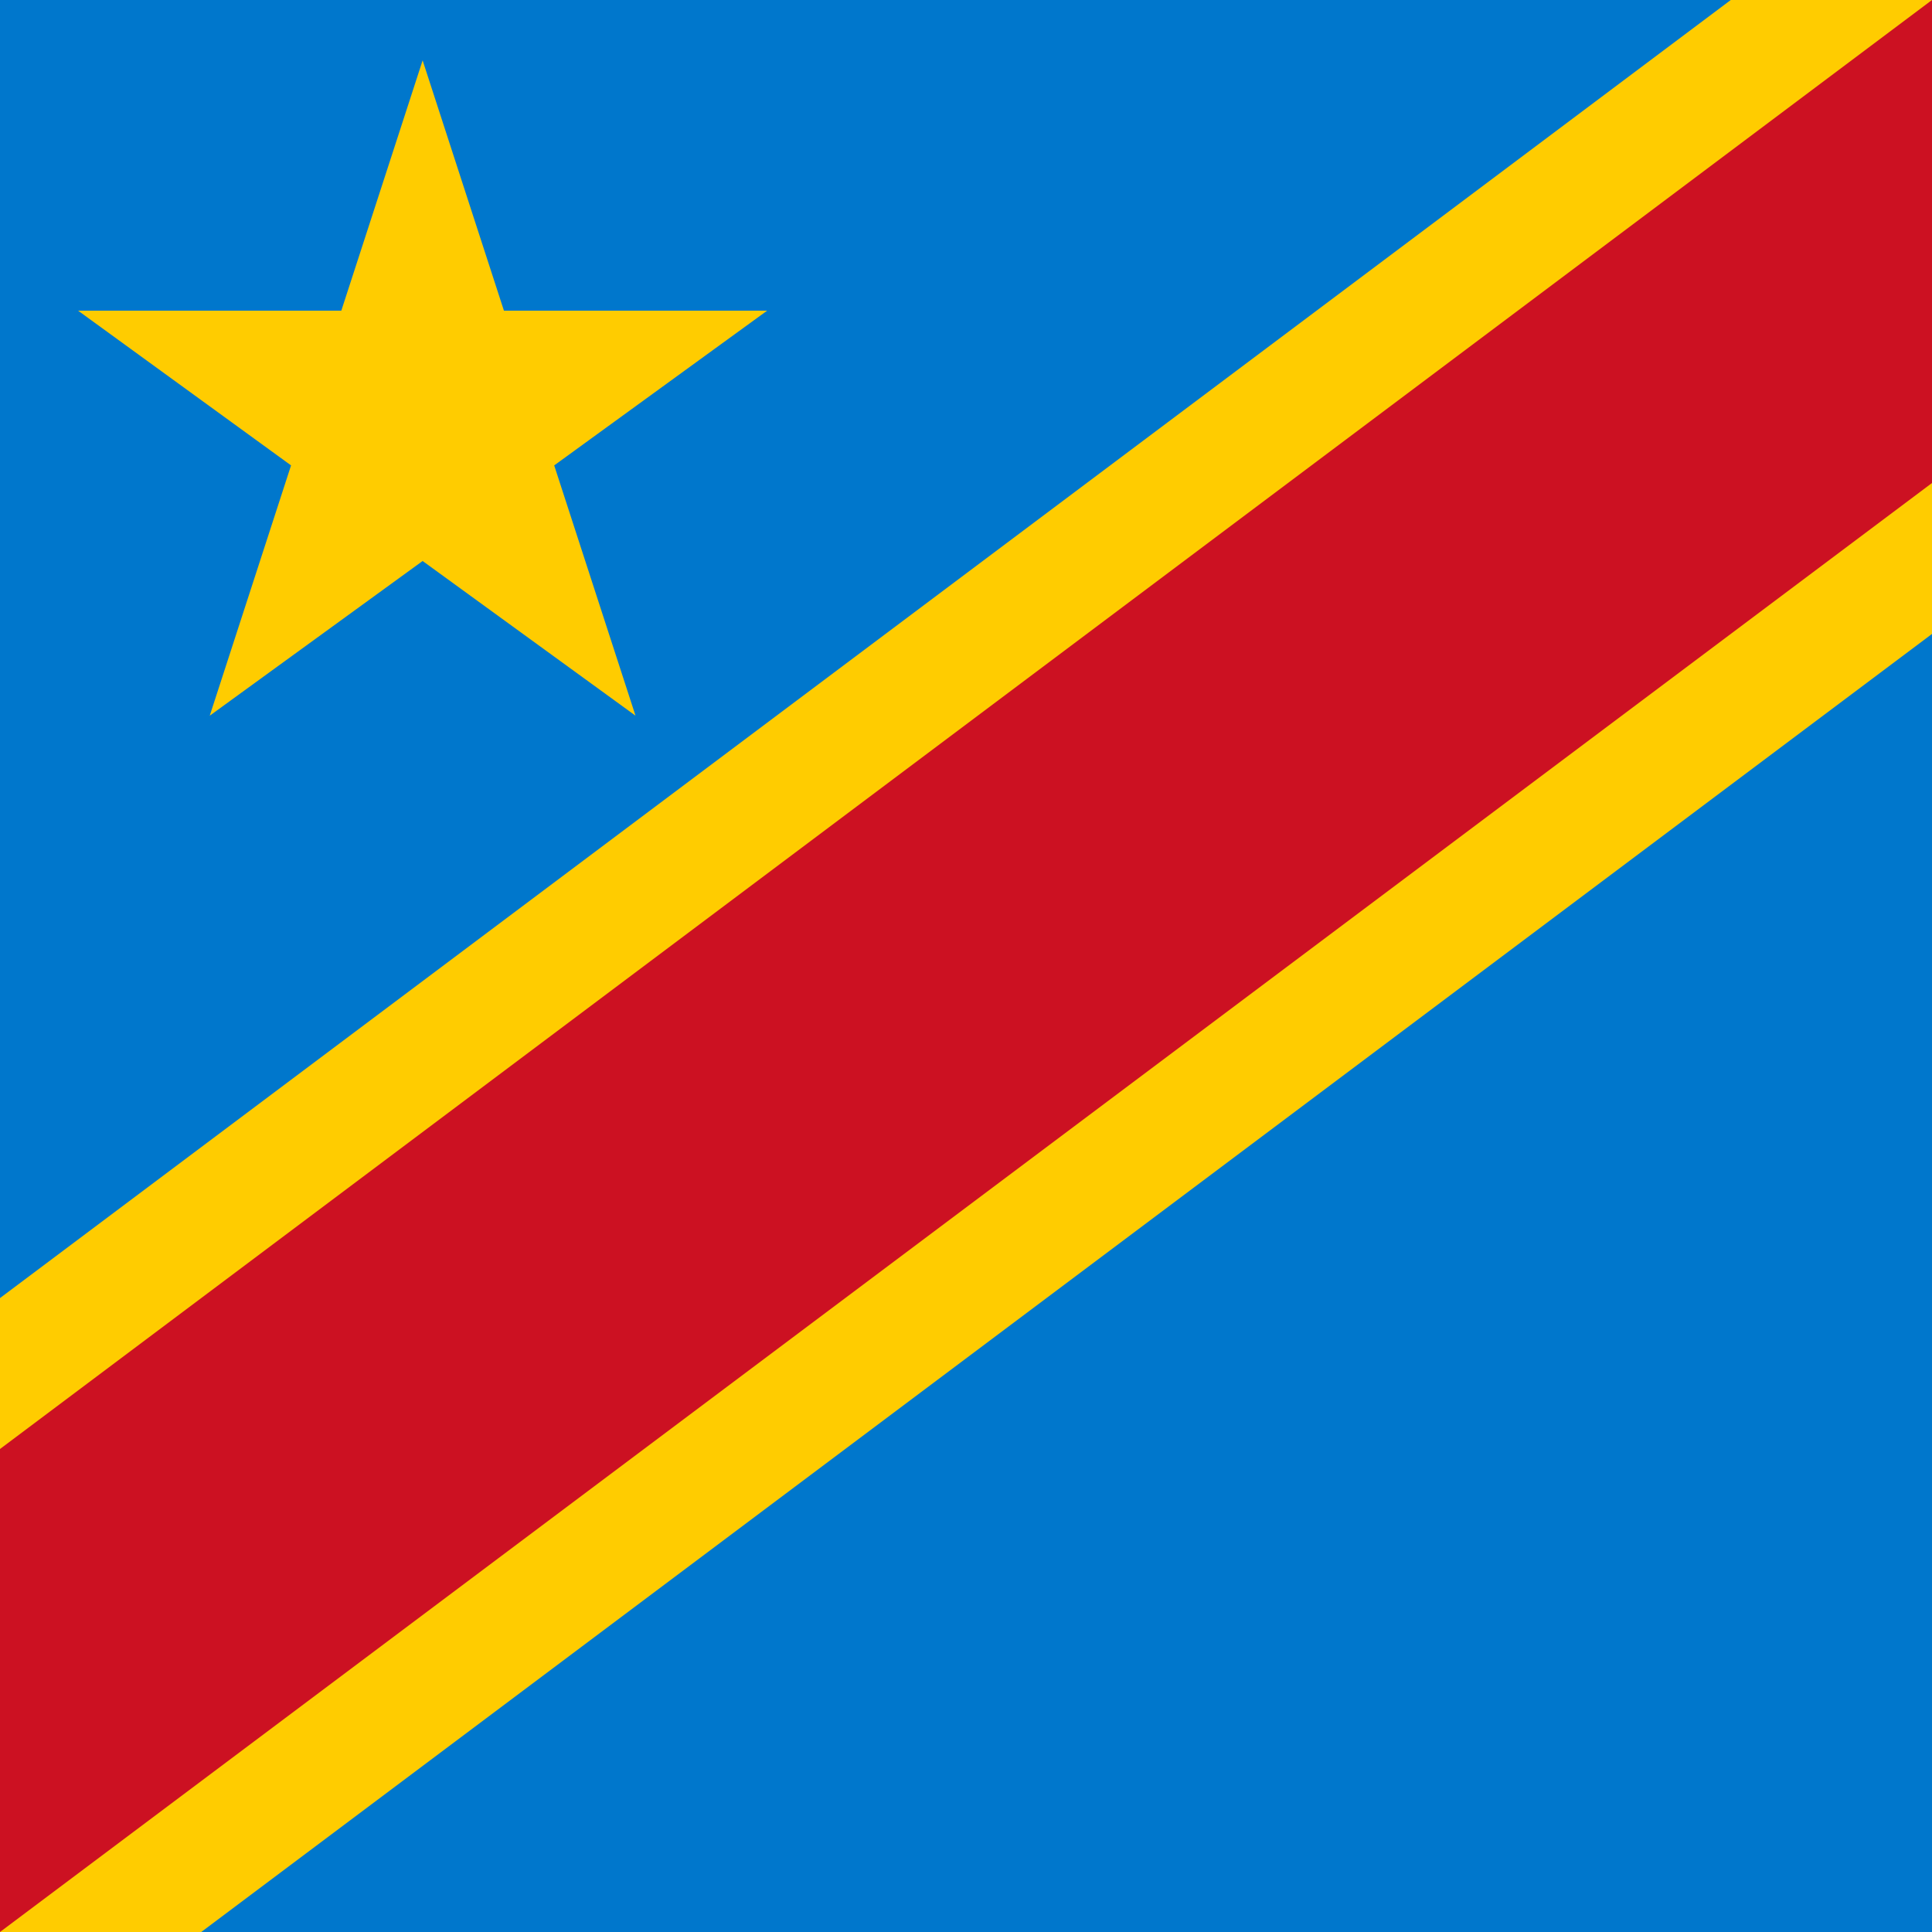
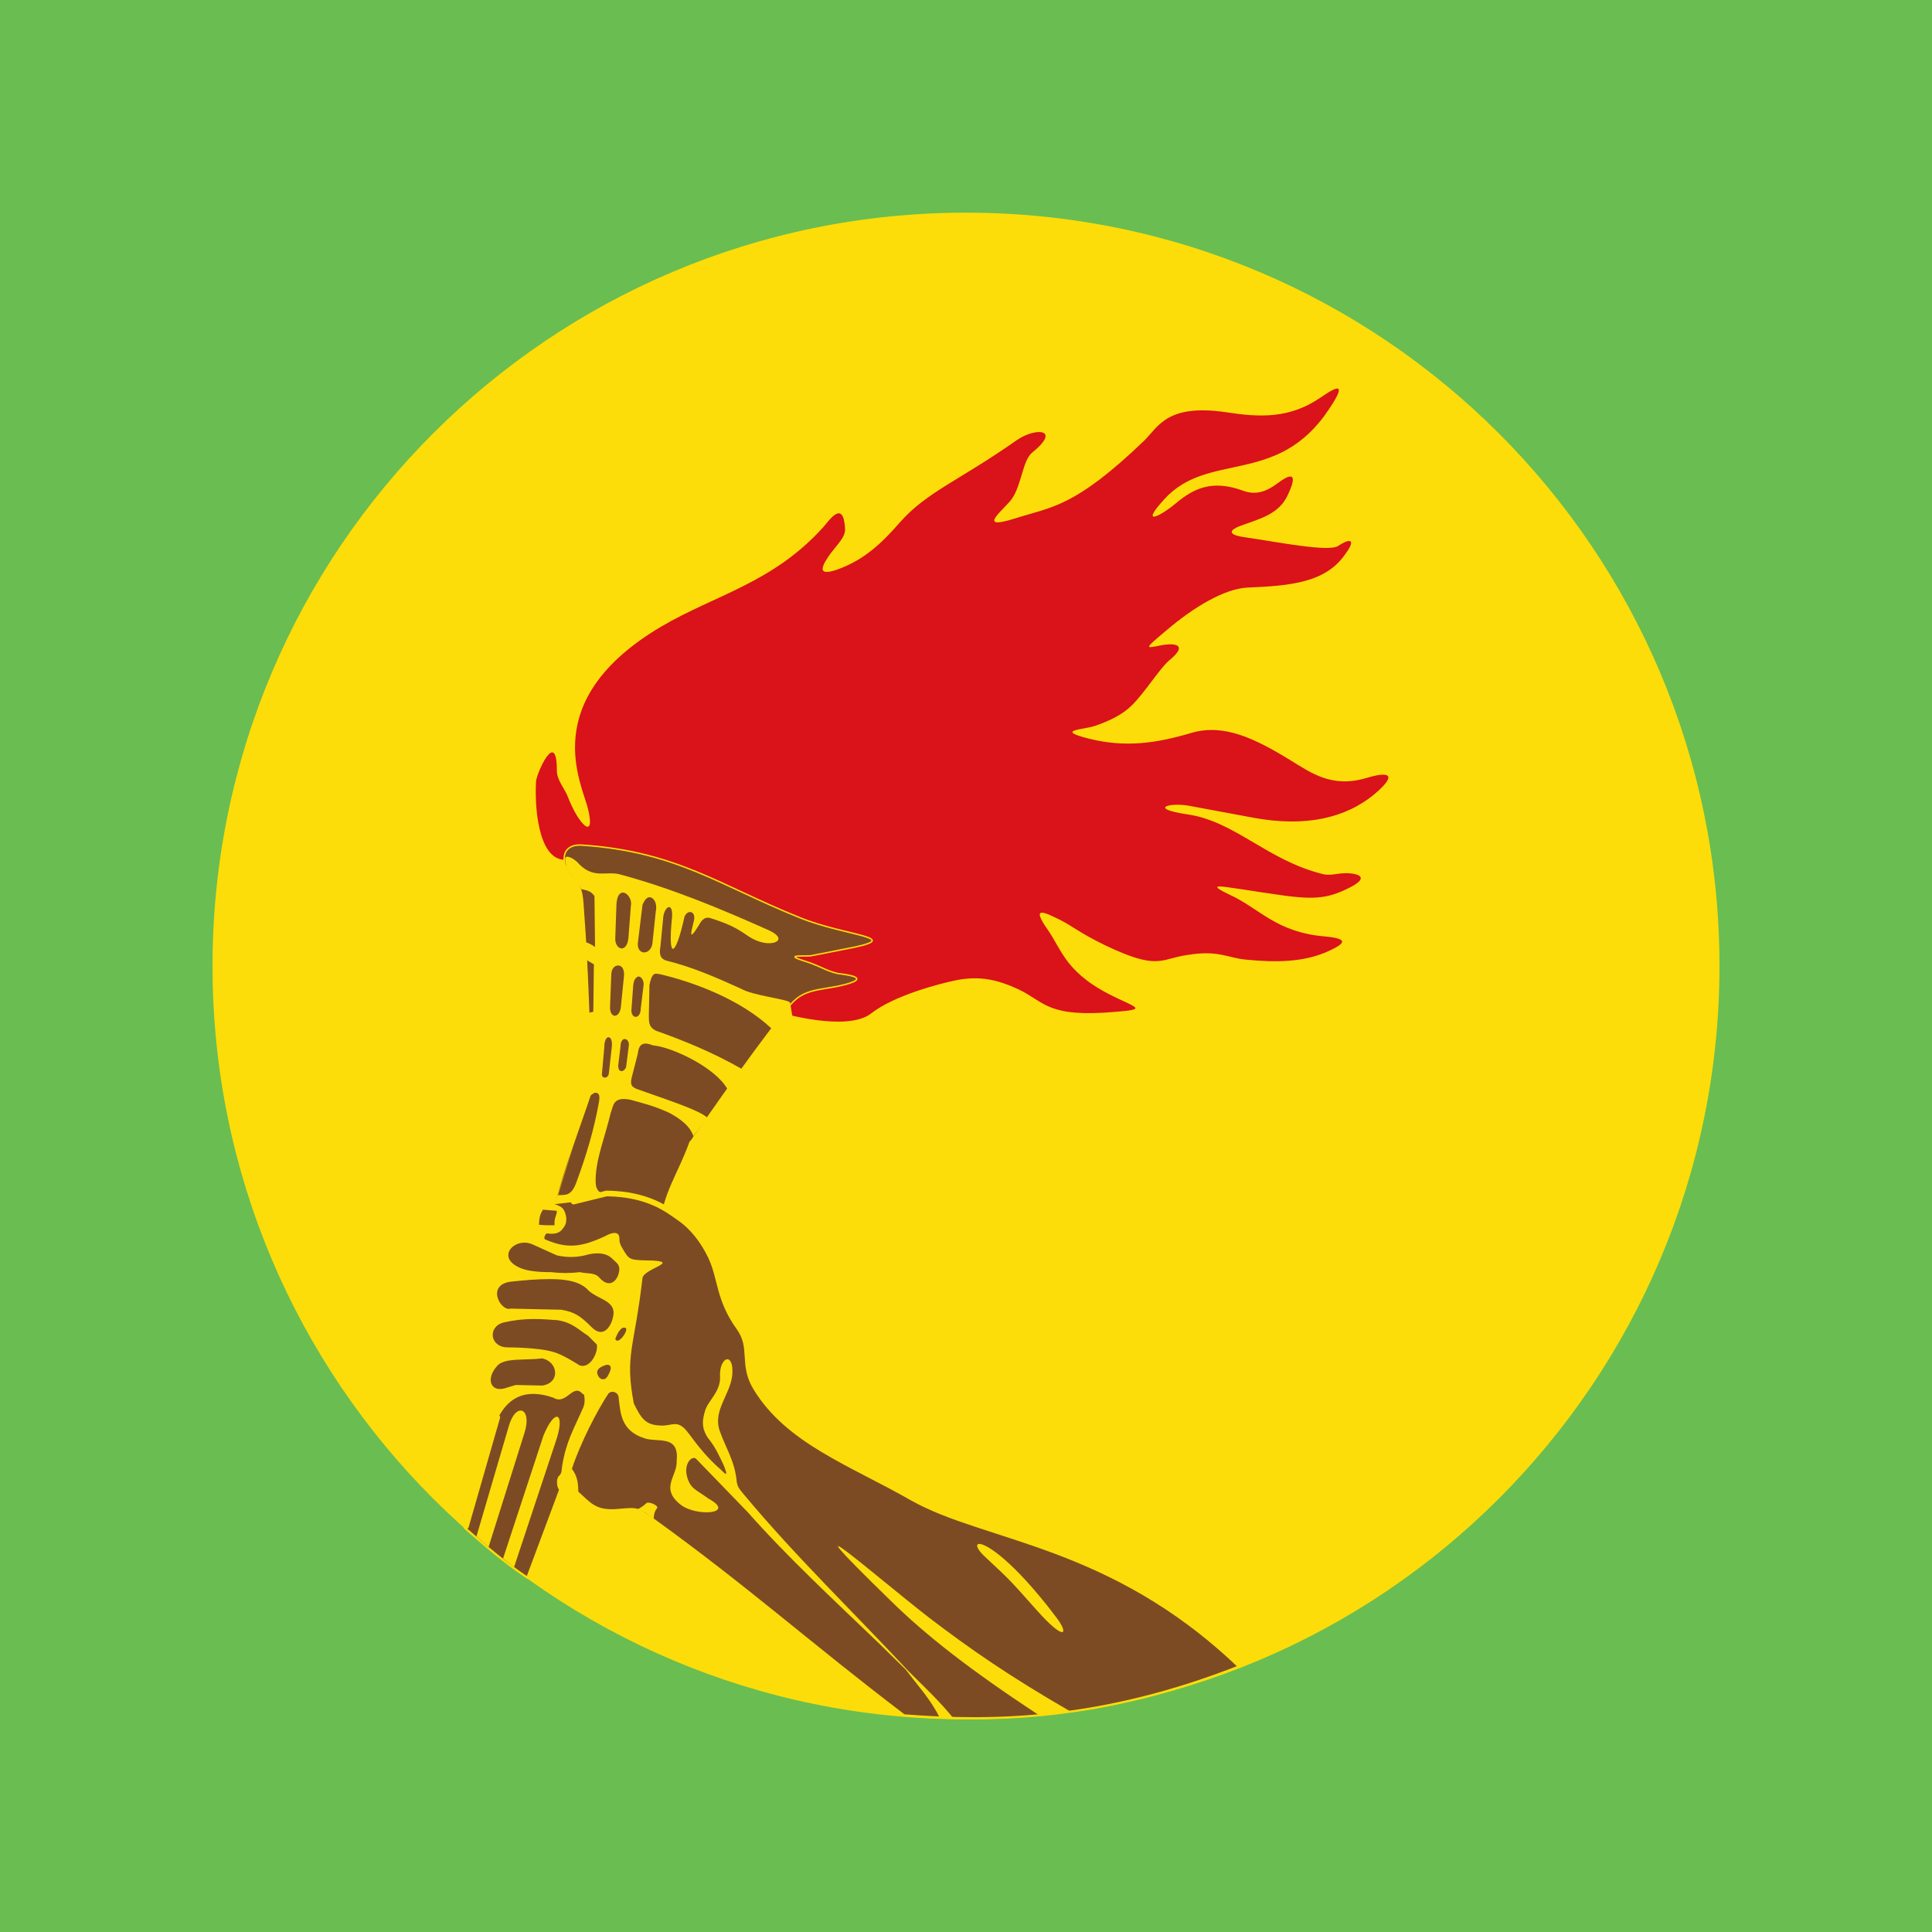
- <svg xmlns="http://www.w3.org/2000/svg" width="96" height="96" viewBox="0 0 16 16">
-   <path fill="#07c" d="m0 0h16v16H0z" />
-   <path fill="#c12" d="m16 0v4L0 16v-4z" stroke="#fc0" stroke-width="2" paint-order="stroke fill" />
-   <path fill="#fc0" d="M 4,1 2.237,6.427 6.853,3.073 1.147,3.073 5.763,6.427 Z" transform="translate(-0.5 -0.5)" />
+ <svg xmlns="http://www.w3.org/2000/svg" version="1.1" id="Layer_1" width="96" height="96" viewBox="250 100 400 400" xml:space="preserve">
+   <style type="text/css">
+ 	.st0{fill-rule:evenodd;clip-rule:evenodd;fill:#6ABD51;}
+ 	.st1{fill-rule:evenodd;clip-rule:evenodd;fill:#FCDD09;}
+ 	.st2{fill:#DA121A;}
+ 	.st3{fill:#7D4B23;stroke:#FCDD09;stroke-width:0.245;stroke-miterlimit:4.793;}
+ 	.st4{fill:#FCDD09;}
+ 	.st5{fill:#7D4B23;stroke:#FCDD09;stroke-width:0.367;stroke-linejoin:round;stroke-miterlimit:4.793;}
+ 	.st6{fill:none;stroke:#FCDD09;stroke-width:0.98;stroke-linecap:round;stroke-linejoin:round;stroke-miterlimit:4.793;}
+ 	.st7{fill:none;stroke:#FCDD09;stroke-width:0.98;stroke-linecap:round;stroke-linejoin:round;stroke-miterlimit:4.793;}
+ </style>
+   <g transform="translate(164.0417 385.3988)">
+     <path class="st0" d="M-164-385.4h900v600h-900L-164-385.4z" />
+     <g transform="matrix(1.198157 0 0 1.197935 -159.7559 -382.4864)">
+       <ellipse class="st1" cx="372" cy="248" rx="130.2" ry="130.2" />
+       <path class="st2" d="M303.1,229.6c-4.5,0.6-5.7-7.4-5.4-13.5c0.1-1.4,3.6-9.3,3.6-1.9c0,1.8,1.4,3.1,2,4.8    c1.8,4.6,4.7,7.4,3.4,1.9c-1-4.3-9-18.8,12.7-31.6c9.4-5.5,19.2-7.5,27.9-17.1c1-1.1,3.5-5,3.8,0.2c0.1,1.4-1.2,2.6-2.5,4.3    c-1.2,1.7-3.1,4.5,1.9,2.5c4-1.6,6.9-4.2,10.1-7.9c4.7-5.3,10.1-7.1,20.2-14.2c3.2-2.2,7.8-2,2.6,2.2c-1.6,1.3-1.8,5.6-3.5,8    c-1.3,1.8-6.3,5.5,0.4,3.4c6.6-2.1,10.4-1.9,22.5-13.5c2.5-2.5,4-6.4,14.2-4.9c5.8,0.9,10.9,1.1,16.2-2.5c1.5-1,5.5-3.9,1.5,2    c-8.9,13.4-20.9,7.1-28.5,15.6c-4.1,4.5-0.9,3.1,2.1,0.6c2.9-2.4,6.1-4.2,11.7-2.1c2,0.7,3.8,0.2,5.8-1.3c3.7-2.8,2.8-0.1,1.8,2    c-1.5,3.3-4.8,4.1-8.1,5.3c-2.7,1-1.6,1.7,0.7,2c5.5,0.8,14.5,2.6,16.1,1.5c2.1-1.4,3.4-1.3,0.8,2c-3.5,4.5-9.7,4.9-16.5,5.2    c-3.9,0.2-9.2,3.3-14.1,7.5c-3.8,3.2-3.5,3-0.9,2.5c1.3-0.3,5.5-0.7,1.5,2.6c-1.5,1.2-4.3,5.7-6.5,7.8c-1.5,1.5-3.7,2.6-6.3,3.5    c-2.1,0.7-7,0.7-1.1,2.2c6.4,1.6,11.7,0.8,17.8-1c5.5-1.6,10.8,0.9,17,4.7c3.6,2.2,7.2,4.9,13.2,3.1c3.3-1,5.8-1,1.5,2.7    c-5.1,4.3-12.1,5.8-20.9,4.2c-3.8-0.7-7.5-1.4-11.3-2.1c-3.5-0.6-7,0.5-0.2,1.5c8.2,1.2,13.7,7.9,23.3,10.3c1.1,0.3,2.2,0,3.2-0.1    c1.9-0.2,5.8,0.3,1.4,2.5c-4,2-6.4,2.1-13.5,1c-2.2-0.3-4.5-0.7-6.7-1c-2.6-0.4-4-0.5-0.4,1.2c5.2,2.4,8,6.5,16.5,7.2    c4.1,0.4,3.4,1.2,0.6,2.5c-4.3,2-9.3,2-14.3,1.5c-3.3-0.3-4.7-1.7-10.2-0.8c-4.7,0.7-5,2.7-14.2-1.7c-4.5-2.2-5.6-3.3-7.8-4.4    c-2.3-1.1-5.2-2.7-2.1,1.7c2.6,3.7,3.1,7.7,12.1,11.9c3.6,1.7,4.6,1.9-0.1,2.3c-12.2,1.1-12.4-1.7-17.1-3.9    c-3.5-1.6-6.6-2.4-10.9-1.5c-2.4,0.5-10.4,2.5-14.5,5.7c-4.2,3.3-15.9-0.2-15.9-0.2C348.4,239.2,316.9,229.4,303.1,229.6    L303.1,229.6z" />
+       <g transform="translate(.000015 .011959)">
+         <g>
+           <path class="st3" d="M319.3,292.6c0.4-5.2,3.1-8.8,5-14.1c0.1,0,10-14.6,16.5-22.7c2.5-3.7,4.8-3.5,9-4.3c7-1.5,0.9-2.1,0.1-2.2      c-2.2-0.5-3-1.3-5.9-2.2c-3.8-1.2,0.5-0.7,1.3-0.9l5.6-1.1c11.3-2.1,0.6-2.1-7.7-5.5c-13.7-5.5-21.2-11.4-37.5-12.5      c-3.9-0.3-3.8,3.4-1.7,5.5c1.9,1.9,1.7,3.9,1.9,6.2c0.8,10.2,0.9,20.2,1.5,30.4c-2.2,6.8-5.1,13.9-6.6,20.4L319.3,292.6z" />
+           <path class="st4" d="M303.1,229.1c-0.7,0-0.2,1.1-0.2,1.7c0.6,1.5,2,2.4,2.6,3.9c0.8,0.2,1.6,0.2,2.3,1.2l0.1,8.8      c-0.7-0.5-1.2-0.7-1.8-0.9c0.1,0.7-0.3,1.5-0.6,1.8c-0.2,0.2,0,0.5,0,0.8l2.2,1.3l-0.1,8.2l-1.8,0.4c0,5,0,10,1.1,14.2l0.9-0.6      c0.9-0.1,1,0.6,0.7,2c-0.8,4.4-2.1,8.8-3.8,13.4c-0.9,2.6-2,2.2-3.2,2.3l5.3-17.1l-5.5,17.5l-0.4,1.2c1,0.1,1.3,0.6,3,0.2      c1.7-0.8,3.6-1.4,5.4-2.1c-1.2-0.3-1.3-1.3-1.3-2.3c0-3.6,1.7-7.7,2.6-11.6c0.5-1.2,0.3-2.9,3.4-2.3c2.1,0.6,4,1,6.8,2.3      c1.8,1,3.5,2.2,4.1,4l2.4-3.2c-1.5-1.4-7.9-3.4-12.3-5c-0.5-0.3-1.1-0.4-0.8-1.8l1.1-4.3c0.2-2,1.3-1.9,2.6-1.4      c3.3,0.3,10.8,3.8,12.9,7.6l2.5-3.5c-5.1-2.9-10-4.9-14.8-6.6c-1.4-0.6-1.3-1.7-1.3-2.8l0.1-5.1c0.5-2.6,1.2-1.9,1.8-1.9      c5.6,1.3,13.9,4.3,19.3,9.4c1-0.9,1-2.5,3.6-2.1l-0.4-2.4c-0.5-0.6-6.5-1.2-8.5-2.4c-4.2-1.9-8.3-3.7-12.7-4.8      c-1.4-0.3-1.4-1.4-1.2-2.5l0.5-5.2c0.3-1.8,1.7-2.5,1.5,0.2c-0.8,7.9,0.7,6.5,2.1,0.1c0.3-1.5,2.3-1.5,1.6,0.8      c-0.3,1.3-1,3.6,0.9,0.5c0.4-0.7,0.9-1.6,2-1.3c5.8,1.8,5.8,3.1,8.3,4c2.7,1,5.3-0.3,1.8-1.9c-8.3-3.7-16.6-7.2-25.9-9.7      c-2.4-0.5-4.6,0.9-7.2-2.1C304,229.3,303.4,229.1,303.1,229.1L303.1,229.1z M312.7,235.3c0.8,0,1.6,1.2,1.4,2.2l-0.4,5.2      c-0.1,3.3-2.5,2.6-2.3,0.3l0.2-5.7C311.7,235.8,312.2,235.3,312.7,235.3z M317.3,236.1c0.7,0,1.4,1,1.1,2.4l-0.6,5.7      c-0.4,2-2.7,1.9-2.5-0.2l0.8-6.6C316.5,236.5,316.9,236.1,317.3,236.1L317.3,236.1z M311.9,247.9c0.6,0,1.1,0.6,1,1.8l-0.5,5      c-0.1,2.5-2.1,2.5-1.9,0.1l0.2-5.2C310.7,248.4,311.3,247.9,311.9,247.9z M315.4,249.8c0.4,0,0.9,0.5,0.9,1.4l-0.5,4.1      c0,2-1.8,1.9-1.6,0.1l0.3-4.1C314.6,250.3,315,249.9,315.4,249.8L315.4,249.8z M310.2,260.3c0.4,0,0.7,0.5,0.6,1.6l-0.5,4.5      c0,1.1-1.4,1.2-1.2,0.1l0.4-4.5C309.5,260.8,309.9,260.3,310.2,260.3z M313,260.6c0.5,0,0.9,0.6,0.7,1.4l-0.4,3.2      c0,0.9-1.4,1.6-1.4,0l0.4-3.3C312.3,261,312.7,260.6,313,260.6L313,260.6z" />
+         </g>
+         <g>
+           <path class="st5" d="M288.7,317.7c1.2,3.2,1.6,6.5,1.8,9.9l-5.1,17.5c3.3,2.9,6.9,6,10.8,8.6l5.6-15c0.7-1.7,1.9-0.7,3,0.2      c2.1,1.8,3,3.5,7.1,3.1c3.5-0.3,3.2-0.3,6,1.6c16.5,11.9,27.2,21.6,43.4,33.9c15.4,1.2,34.2,0.9,58-8.5      c-22.3-21.3-44-21.9-56.6-29.1c-10.7-6.1-21.4-9.9-27.1-19.1c-2.5-4.1-0.4-6.9-2.9-10.4c-3.6-5-3.1-8.5-4.9-12.3      c-1.3-2.7-3.1-5.1-5.6-6.8c-1.9-1.3-5.2-4-12.4-4.1l-5.7,1.4l-6.1,0.7l-1.3,4.2l-3.2,1.9l-4,8.1L288.7,317.7z" />
+           <g>
+             <path class="st4" d="M287.4,346.6l5.6-19.1c1.2-4.2,4.1-3.2,2.7,1.2l-6.2,19.7L287.4,346.6z" />
+             <path class="st4" d="M299,329.1c2.1-5,3.8-3.8,2.1,1.1l-7.2,21.7c-0.6-0.5-1.1-0.9-1.9-1.5L299,329.1z" />
+             <path class="st4" d="M384.5,377.4c-11.7-7.7-19.4-13.7-25.5-19.7c-19.9-19.4-2.3-4,6.6,2.9c7.2,5.5,14,10.2,24.4,16.2       L384.5,377.4z" />
+             <path class="st4" d="M299.1,288.5c-1.8,0-3.2,1.7-2.6,3.9c-0.1,1.1-0.5,1.2-0.8,1.6c-1.6,0.6-0.7-1.4-4.4,2.4       c-0.6,1-0.8,1.1-0.8,1.8c0.1,1.4-0.4,3-1.1,3.9c-0.7,0.7-0.9,1.3-1,2.2c-0.1,0.8,0,1.6,0,2.4c0.1,0.9,0,1.7-0.1,2.6       c-0.2,0.9-0.3,1.7-0.2,2.7c0.2,1.1,0.3,1.9,0.1,3c-0.6,2.5-0.3,3.5,0,4.5c0.5,0.8,0.5,1.6,0.5,2.5c0.1,0.9,0.2,2,0.5,2.9       c0.6,0.6,1.2,2.6,0.9,3.7c1.6-4.9,4.5-8.1,10.6-6c2.3,1.4,3.4-2.7,5.1-0.6c2.1,0.3,6.2-1.7,6.2,0.8c0.3,2.5,0.4,5.5,4.4,6.8       c2.2,0.8,6.1-0.7,5.6,3.9c0.2,2.6-3,4.7,0.7,7.6c2.7,2.1,9.6,1.6,4.9-1c-2.1-1.5-2.9-1.7-3.5-3c-1.3-2.9,0.6-4.7,1.3-3.9       l8.9,9.2c6.9,7.8,14.9,15.2,22.6,22.6l4.7,4.6c2,2.7,4.3,5.1,5.9,8.4c1,0,1.7,0.1,2.4,0.1c-2.5-3.1-5.2-5.6-7.8-8.2       c-9.5-10.2-19.6-19.9-28.5-30.6c-1.3-1.5-1-1.6-1.2-2c-0.3-3.8-2-6.1-3-9.1c-1.1-3.4,1.8-6.1,2.2-9.4c0.4-4.3-2.3-3.3-2.1,0.2       c0.1,2.6-2.1,4.1-2.6,5.9c-0.4,1.4-0.7,2.7,0.4,4.5c1.6,2,2.1,3.4,2.8,4.8c1,2.4,0.2,1.5-0.5,0.8c-2.2-1.9-3.8-3.9-5.5-6.2       c-2-2.7-2.8-1.2-5-1.4c-2.6-0.1-3.3-1.4-4.5-3.8c-1.6-8.4,0.1-9.5,1.5-21.7c0.3-1.6,6.2-2.7,1.9-3c-4.2-0.1-4.1,0-5.3-2       c-0.5-0.8-0.6-1.2-0.6-2c-0.1-1-1.1-1-2.5-0.2c-4.1,1.9-6.6,2.2-10.4,0.5c-0.1-0.2-0.1-0.5,0.3-1c2.2,0.3,2.6-0.5,3.1-1.2       c0.6-0.9,0.3-2.3-0.2-3c-0.4-0.6-1.7-1-3.1-1.2C299.2,288.5,299.2,288.5,299.1,288.5L299.1,288.5z M298.9,290.1l2.4,0.2       c0,0.8-0.5,1.2-0.4,2.5c-1.3,0-2,0-2.7-0.1C298.3,291.3,298.4,290.9,298.9,290.1L298.9,290.1z M295.7,295.8       c0.5,0,0.9,0.1,1.4,0.3l4.2,1.9c1.8,0.4,3.6,0.4,5.6-0.2c1.6-0.3,3-0.2,4,0.8c0.6,0.6,1.2,0.9,1.2,1.8       c-0.1,1.8-1.6,3.6-3.5,1.4c-0.8-0.9-2.2-0.6-3.3-0.9c-1.7,0.2-3.4,0.2-5,0c-2.3,0-4.4-0.2-5.7-0.9       C291.4,298.4,293.3,295.8,295.7,295.8L295.7,295.8z M300.1,302.1c2.8,0,5.3,0.4,6.7,2c1.5,1.4,4.3,1.7,4.3,3.8       c0,1.5-1.4,4.9-3.8,2.5c-1.9-1.9-2.9-2.6-5.2-3l-8.8-0.2c-1.7,0.6-4.5-4.4,0.5-4.7C295.6,302.3,297.9,302.1,300.1,302.1       L300.1,302.1z M297.3,309c1.4,0,2.7,0.1,4.1,0.2c2.6,0.4,3.7,1.7,5.3,2.7l1.5,1.5c0.3,1.4-1.2,4.3-3,3.6c0,0-2.9-1.9-4.5-2.3       c-2.5-0.8-7.9-0.8-7.9-0.8c-3.1,0-3.5-3.6-0.7-4.3C293.8,309.2,295.6,309,297.3,309z M313,310.5c1.1,0-1.2,3.3-1.6,1.9       c0.3-0.7,0.5-1.2,1-1.7C312.6,310.5,312.8,310.5,313,310.5L313,310.5z M298.7,315.8c2.8,0.5,3.3,4.2,0.1,4.7l-4.6-0.1l-2,0.6       c-2.3,0.6-3.2-1.6-1.3-3.8C292.1,315.6,295.9,316.2,298.7,315.8z M310,316.9c0.6,0,1,0.5,0,2.1c-0.5,0.7-1.4,0.5-1.7-0.5       c-0.2-0.8,0.5-1.2,1.3-1.5C309.7,317,309.9,316.9,310,316.9L310,316.9z" />
+             <path class="st4" d="M302.2,334.5c0.7-4.4,2-6.4,3.7-10.3c0.4-1.1,0.1-2.1-0.1-3.1l5.5,0.3c0,0.3-0.7,0-1.1,0.5       c-1.8,2.7-4.8,8.4-6.3,13c1,1.3,1.1,2.6,1.1,4c-0.8-0.7-1.3-0.9-1.7-1c-1-0.5-1.6,1-2.1,2.8c0.2-1.2,0.5-1.5,0.5-2.2       c-0.5-0.5-0.5-2.1,0-2.4C302.2,335.6,302.1,335.1,302.2,334.5L302.2,334.5z" />
+             <path class="st4" d="M315.2,341.9c1.2,0.3,2,1,2.8,1.7c0.1,0.1-0.1-1,0.6-1.9c0.4-0.4-1.3-1.2-1.8-0.9       C316.3,341.3,315.5,341.8,315.2,341.9L315.2,341.9z" />
+             <path class="st4" d="M384.2,359.3c4.9,5.5,5.6,4.2,3.5,1.4c-11.2-14.9-16.6-14.4-12.3-10.5       C379.2,353.8,378.9,353.3,384.2,359.3L384.2,359.3z" />
+           </g>
+           <g>
+             <path class="st6" d="M419.3,368.8c-22.3-21.3-43.9-21.7-56.6-28.9c-10.7-6.1-21.4-9.8-27-19c-2.5-4.1-0.4-6.9-2.9-10.4       c-3.6-5-3.1-8.5-4.9-12.3c-1.3-2.7-3.1-5.1-5.6-6.8c-1.9-1.3-5.2-4-12.4-4.1l-5.7,1.4" />
+             <path class="st7" d="M291,326l-5.4,18.8" />
+           </g>
+         </g>
+       </g>
+     </g>
+   </g>
</svg>
